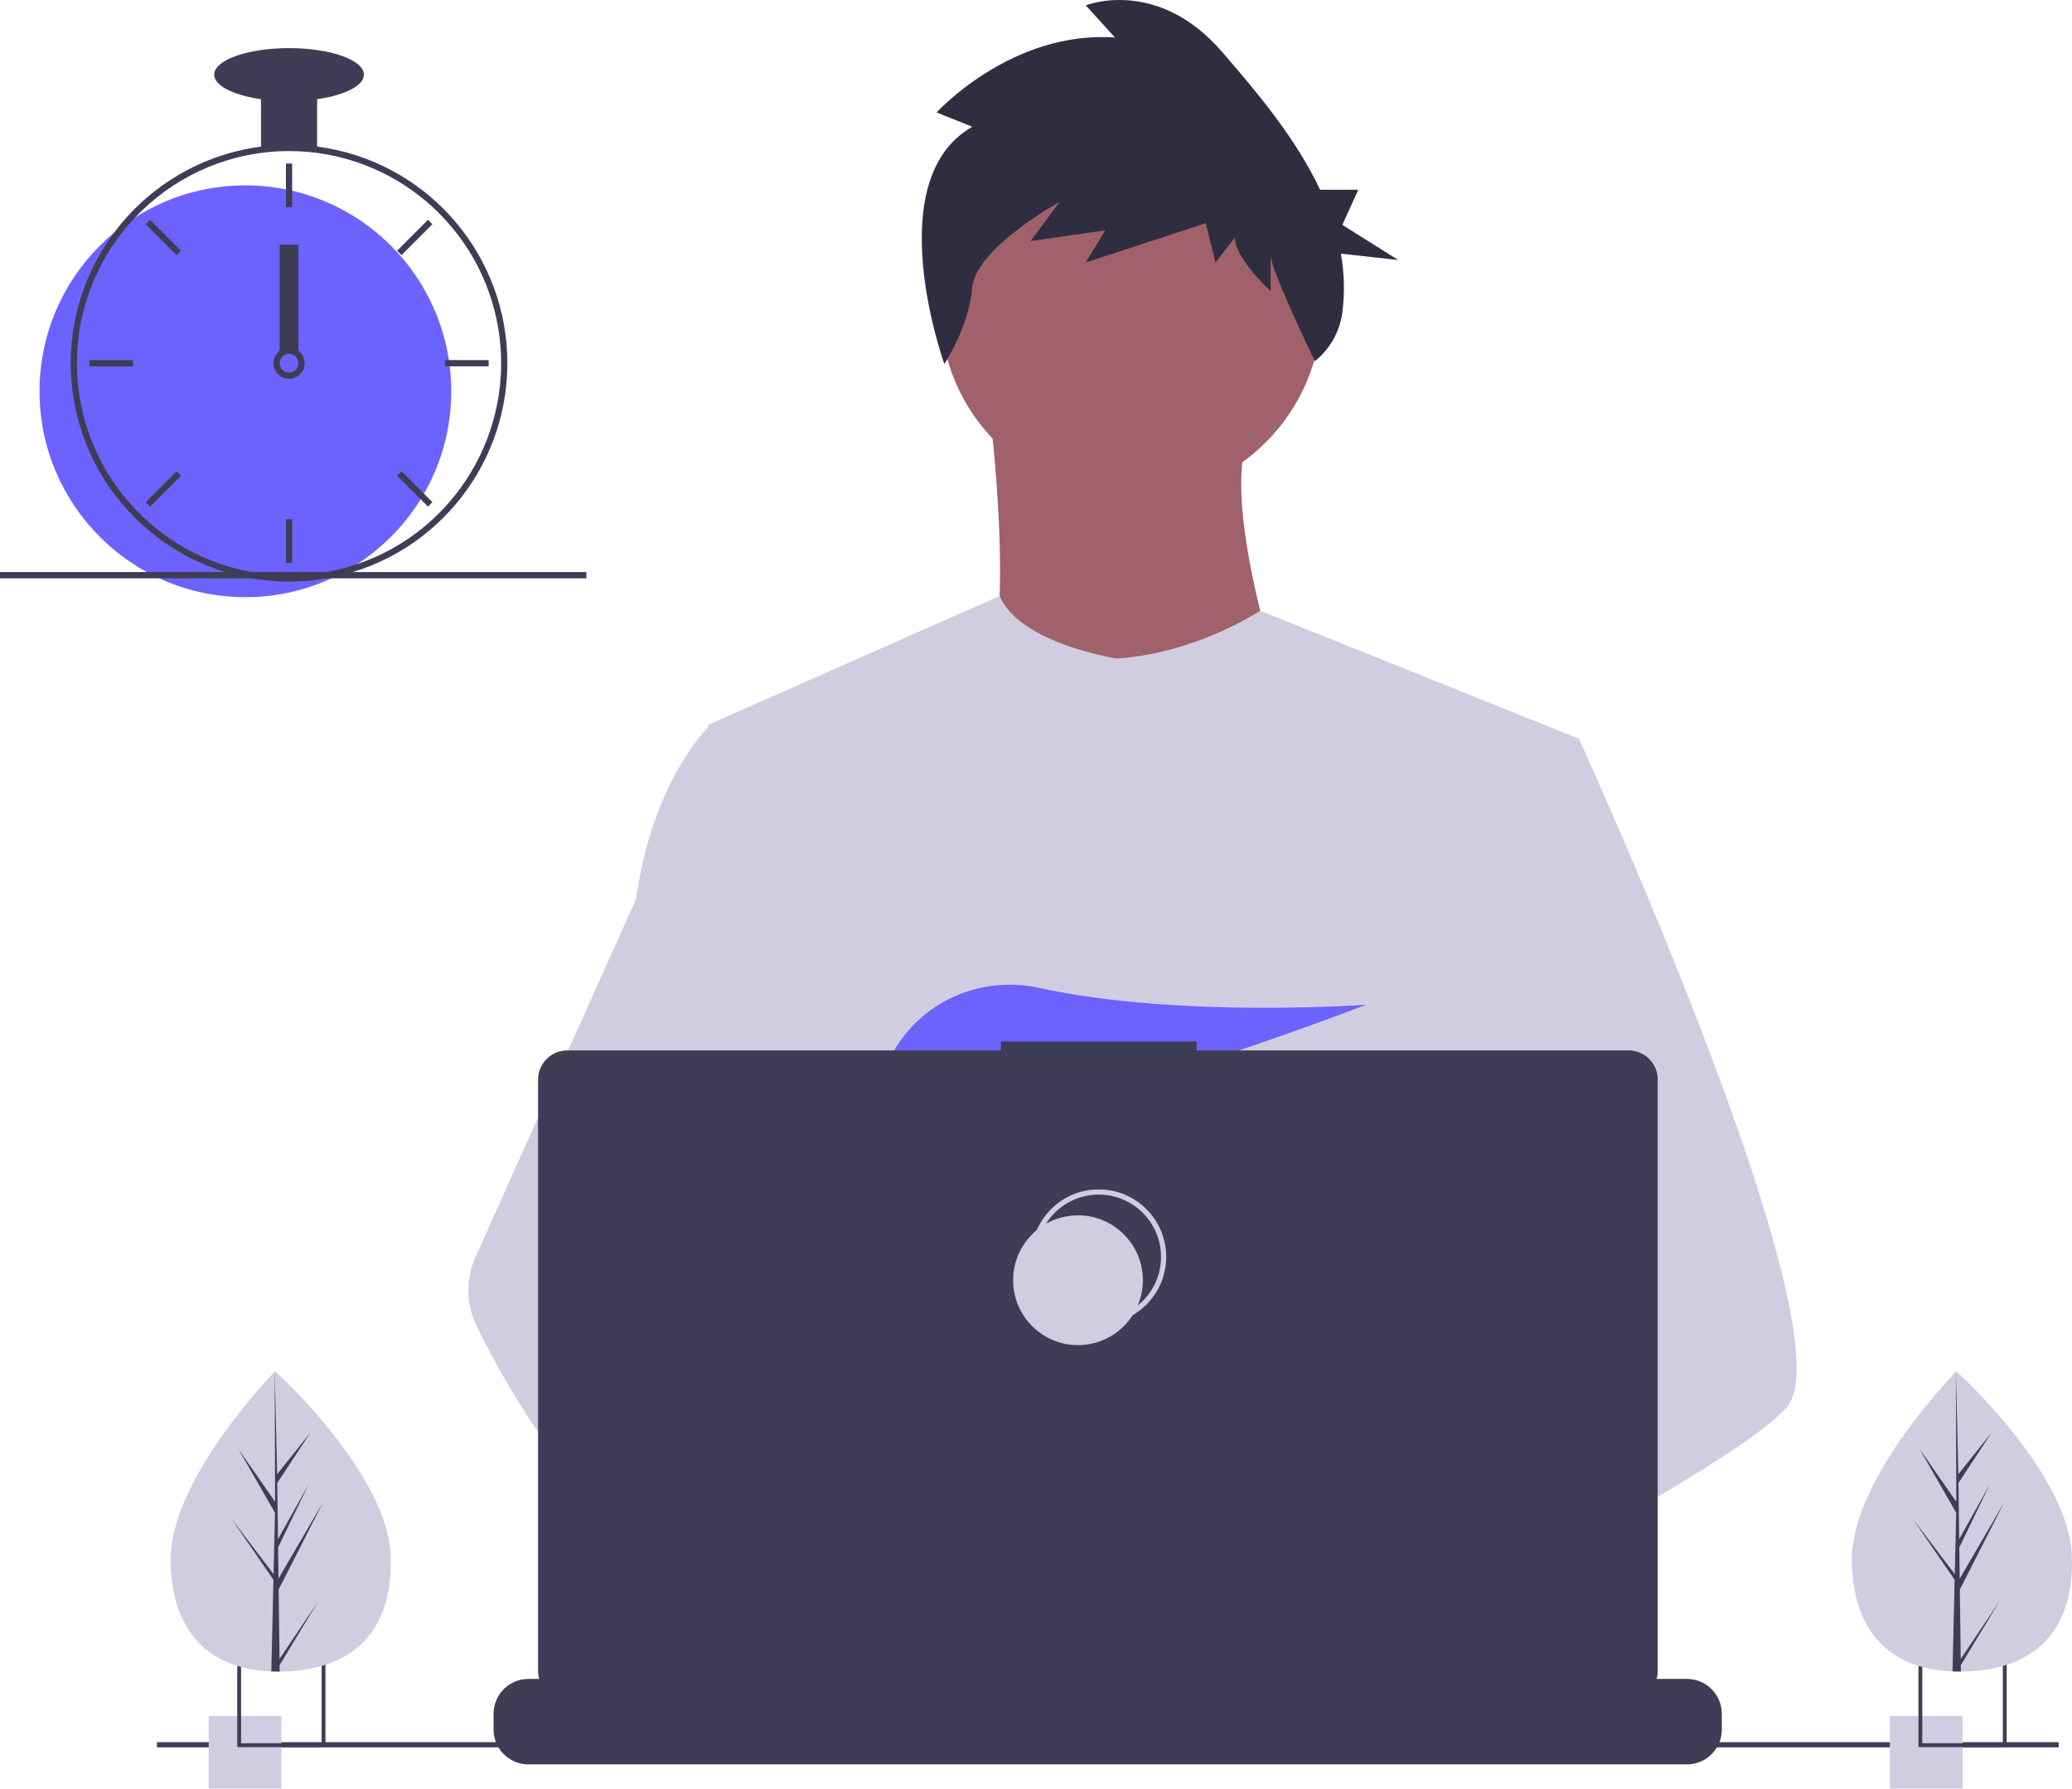
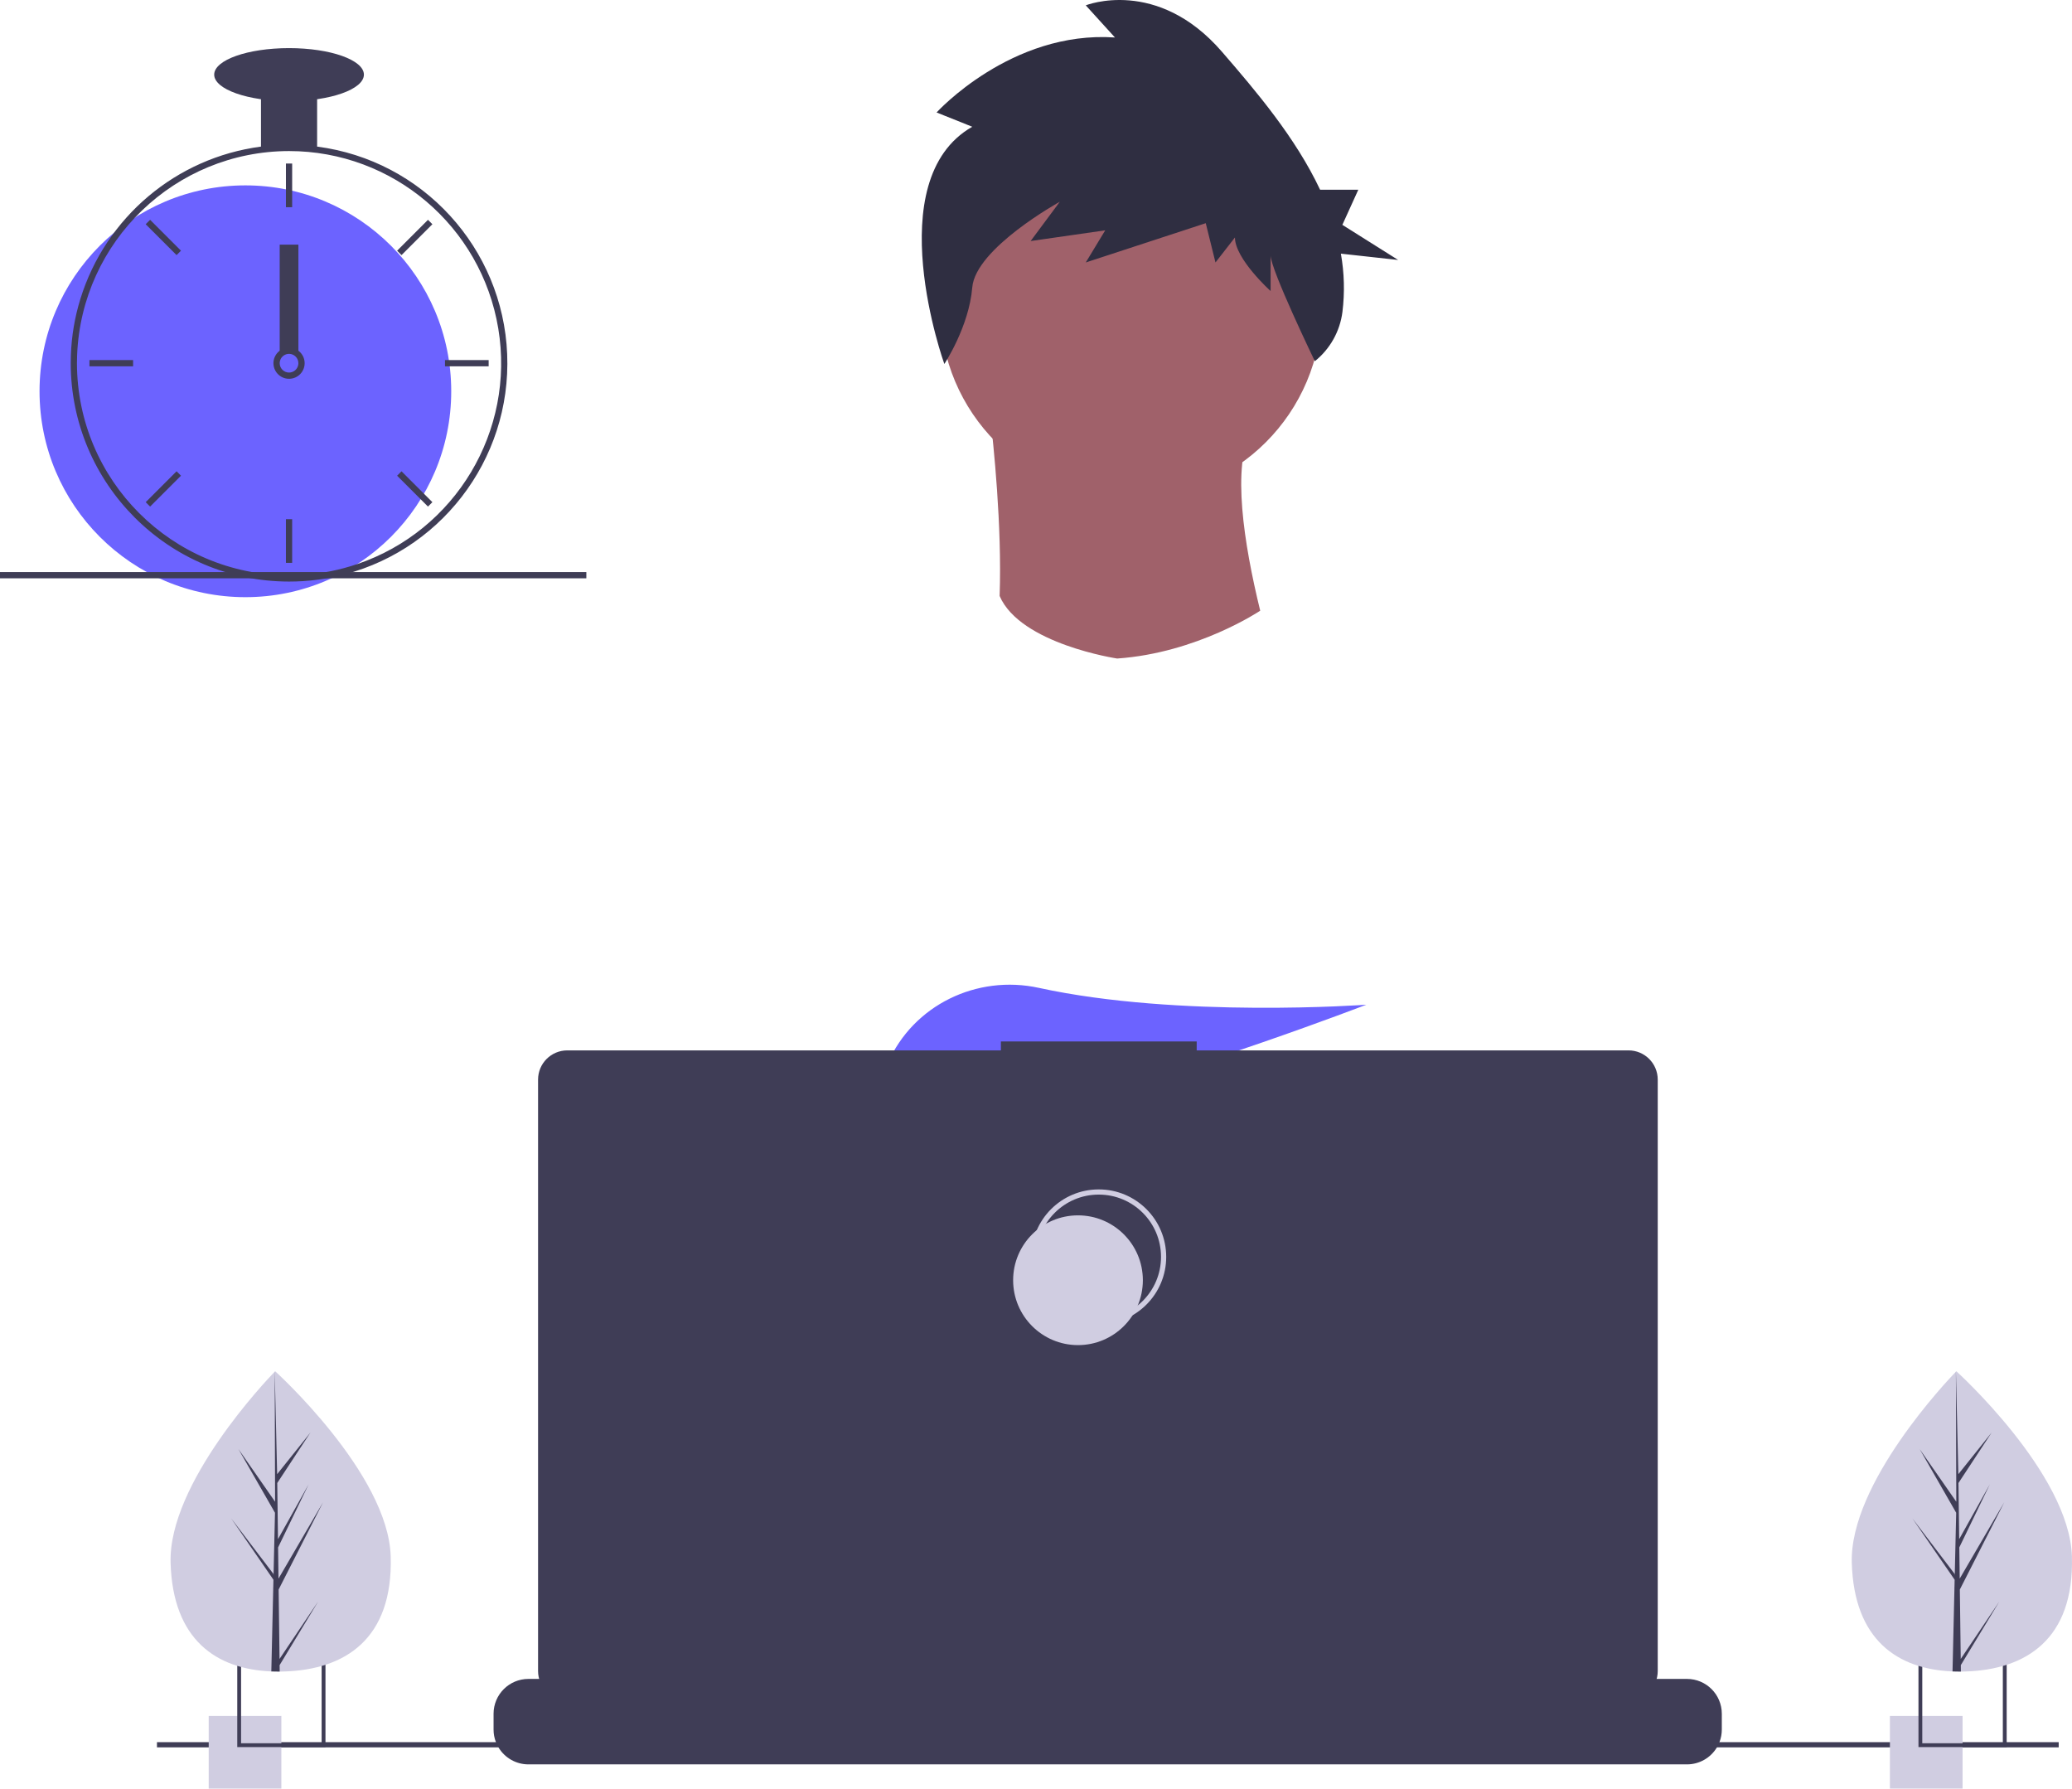
<svg xmlns="http://www.w3.org/2000/svg" data-name="Layer 1" width="798.627" height="689.223" viewBox="0 0 798.627 689.223">
  <circle cx="435.922" cy="118.405" r="73.536" fill="#a0616a" />
  <path d="M581.722,260.562s13.855,104.443-7.46,116.166,126.823,12.789,126.823,12.789S668.047,298.928,682.968,271.219Z" transform="translate(-200.6864 -105.3887)" fill="#a0616a" />
-   <path d="M809.257,390.045l-12.32,56.1-26.05,118.69-.78,6.5-8.99,75.25-5.98,49.99-4.01,33.58c-24.38,12.53-42.05,21.18-42.05,21.18s-1.52-7.62-3.97-17.37c-17.11,5.13-48.77,13.64-75.6,15.34,9.77,10.89,14.26,21.12,8.17,28.67-18.38,22.76-94.26-24.92-120.8-42.7a71.841,71.841,0,0,0-.7,12.86l-20.31-15.62,2.01-35.94,3.39-60.81,4.26-76.26a80.064,80.064,0,0,1-3.37-10.03c-6.22-22.12-13.77-66.29-19.56-103.33-4.66-29.81-8.16-55-8.9-60.36-.1-.7-.15-1.06-.15-1.06l112.43-49.68c7.99,18.53,45.3,24.1,45.3,24.1,30.91-2.13,55.14-18.43,55.14-18.43Z" transform="translate(-200.6864 -105.3887)" fill="#d0cde1" />
+   <path d="M809.257,390.045l-12.32,56.1-26.05,118.69-.78,6.5-8.99,75.25-5.98,49.99-4.01,33.58c-24.38,12.53-42.05,21.18-42.05,21.18s-1.52-7.62-3.97-17.37c-17.11,5.13-48.77,13.64-75.6,15.34,9.77,10.89,14.26,21.12,8.17,28.67-18.38,22.76-94.26-24.92-120.8-42.7a71.841,71.841,0,0,0-.7,12.86l-20.31-15.62,2.01-35.94,3.39-60.81,4.26-76.26a80.064,80.064,0,0,1-3.37-10.03c-6.22-22.12-13.77-66.29-19.56-103.33-4.66-29.81-8.16-55-8.9-60.36-.1-.7-.15-1.06-.15-1.06l112.43-49.68c7.99,18.53,45.3,24.1,45.3,24.1,30.91-2.13,55.14-18.43,55.14-18.43Z" transform="translate(-200.6864 -105.3887)" fill="#ffff" />
  <path d="M717.607,730.025s-4.76,1.63-12.5,3.94c-17.11,5.13-48.77,13.64-75.6,15.34-23.1,1.48-42.62-2.08-46.19-17.15-1.53-6.48.64-11.81,5.37-16.19,14.12-13.09,51-17.78,80.25-19.39,8.26-.45,15.9-.66,22.26-.74,10.8-.14,17.88.08,17.88.08l.17.66Z" transform="translate(-200.6864 -105.3887)" fill="#a0616a" />
  <path d="M575.433,154.235,561.683,148.731s28.749-31.651,68.747-28.898l-11.25-12.385s27.499-11.009,52.498,17.89c13.141,15.191,28.346,33.048,37.825,53.163h14.725l-6.146,13.532,21.509,13.532-22.077-2.431a75.617,75.617,0,0,1,.599,22.445A29.041,29.041,0,0,1,707.48,244.576h0s-17.052-35.296-17.052-40.8V217.537s-13.749-12.385-13.749-20.642L669.179,206.528l-3.75-15.137-46.248,15.137,7.5-12.385-28.749,4.128,11.25-15.137s-32.499,17.89-33.749,33.027c-1.25,15.137-10.762,29.481-10.762,29.481S539.184,174.877,575.433,154.235Z" transform="translate(-200.6864 -105.3887)" fill="#2f2e41" />
-   <path d="M889.187,647.955c-7.49,8.12-26.05,20.35-48.55,33.59-8.37,4.92-17.28,9.99-26.37,15.03-21.69,12.03-44.4,23.95-63.14,33.58-24.38,12.53-42.05,21.18-42.05,21.18s-1.52-7.62-3.97-17.37c-3.28-13.05-8.22-29.92-13.37-37.39-.18-.26-.36-.5-.54-.74-1.5-1.97-3.01-3.12-4.5-3.12l74.42-46.13,32.16-19.94-23.17-55.31-29.06-69.38,17.54-55.81,17.63-56.1h33.04s10.94,23.88,24.93,57.18c2.09,4.98,4.25,10.17,6.45,15.53C869.417,532.755,905.297,630.505,889.187,647.955Z" transform="translate(-200.6864 -105.3887)" fill="#d0cde1" />
+   <path d="M889.187,647.955c-7.49,8.12-26.05,20.35-48.55,33.59-8.37,4.92-17.28,9.99-26.37,15.03-21.69,12.03-44.4,23.95-63.14,33.58-24.38,12.53-42.05,21.18-42.05,21.18s-1.52-7.62-3.97-17.37c-3.28-13.05-8.22-29.92-13.37-37.39-.18-.26-.36-.5-.54-.74-1.5-1.97-3.01-3.12-4.5-3.12l74.42-46.13,32.16-19.94-23.17-55.31-29.06-69.38,17.54-55.81,17.63-56.1h33.04s10.94,23.88,24.93,57.18c2.09,4.98,4.25,10.17,6.45,15.53C869.417,532.755,905.297,630.505,889.187,647.955Z" transform="translate(-200.6864 -105.3887)" fill="#ffff" />
  <path d="M637.677,777.975c-18.38,22.76-94.26-24.92-120.8-42.7-5.78-3.87-9.22-6.32-9.22-6.32l24.28-32.38,7.69-10.25s6.88,3.65,17.05,9.59c.37.22.74.44,1.12.66,8.77,5.15,19.78,11.88,30.89,19.39,15.33,10.37,30.83,22.2,40.82,33.34C639.277,760.195,643.767,770.425,637.677,777.975Z" transform="translate(-200.6864 -105.3887)" fill="#a0616a" />
-   <path d="M556.677,695.915a47.782,47.782,0,0,0-8.1.66c-22.99,3.95-29.77,24.76-31.7,38.7a71.841,71.841,0,0,0-.7,12.86l-20.31-15.62-7.4-5.69c-17.81-6.21-33.68-17.24-47.44-30.25a238.482,238.482,0,0,1-31.95-37.89,334.15,334.15,0,0,1-24.72-42.4,31.184,31.184,0,0,1-.43-26.45l25.15-56.05,36.76-81.92q.405-2.925.89-5.72c7.29-41.8,26.82-60.36,26.82-60.36h14.92l9.98,60.36,12.4,74.99-8.69,28.34-20.08,65.45,19.19,20.84Z" transform="translate(-200.6864 -105.3887)" fill="#d0cde1" />
+   <path d="M556.677,695.915a47.782,47.782,0,0,0-8.1.66c-22.99,3.95-29.77,24.76-31.7,38.7a71.841,71.841,0,0,0-.7,12.86l-20.31-15.62-7.4-5.69c-17.81-6.21-33.68-17.24-47.44-30.25a238.482,238.482,0,0,1-31.95-37.89,334.15,334.15,0,0,1-24.72-42.4,31.184,31.184,0,0,1-.43-26.45l25.15-56.05,36.76-81.92q.405-2.925.89-5.72c7.29-41.8,26.82-60.36,26.82-60.36h14.92l9.98,60.36,12.4,74.99-8.69,28.34-20.08,65.45,19.19,20.84Z" transform="translate(-200.6864 -105.3887)" fill="#ffff" />
  <path d="M573.563,521.195l12.755,14.881c4.739-.904,9.687-1.965,14.784-3.158l-3.663-11.723,8.957,10.45c53.997-13.281,120.927-39.101,120.927-39.101s-72.257,5.298-126.208-6.489c-23.871-5.215-48.431,6.618-58.226,29.002-5.694,13.011-4.799,24.283,15.394,24.283a133.375,133.375,0,0,0,20.353-1.914Z" transform="translate(-200.6864 -105.3887)" fill="#6c63ff" />
  <path d="M864.337,765.775v6.07a13.34,13.34,0,0,1-.91,4.87,13.688,13.688,0,0,1-.97,2,13.437,13.437,0,0,1-11.55,6.56h-446.55a13.437,13.437,0,0,1-11.55-6.56,13.682,13.682,0,0,1-.97-2,13.34,13.34,0,0,1-.91-4.87v-6.07a13.426,13.426,0,0,1,13.43-13.43h25.74v-2.83a.559.559,0,0,1,.56-.56h13.43a.559.559,0,0,1,.56.56v2.83h8.39v-2.83a.559.559,0,0,1,.56-.56h13.43a.559.559,0,0,1,.56.56v2.83h8.4v-2.83a.559.559,0,0,1,.56-.56h13.43a.559.559,0,0,1,.56.56v2.83h8.39v-2.83a.559.559,0,0,1,.56-.56h13.43a.559.559,0,0,1,.56.56v2.83h8.39v-2.83a.559.559,0,0,1,.56-.56h13.43a.559.559,0,0,1,.56.56v2.83h8.4v-2.83a.559.559,0,0,1,.56-.56h13.43a.559.559,0,0,1,.56.56v2.83h8.39v-2.83a.559.559,0,0,1,.56-.56h105.2a.559.559,0,0,1,.56.56v2.83h8.4v-2.83a.559.559,0,0,1,.56-.56h13.43a.566.566,0,0,1,.56.56v2.83h8.39v-2.83a.559.559,0,0,1,.56-.56h13.43a.559.559,0,0,1,.56.56v2.83h8.39v-2.83a.559.559,0,0,1,.56-.56h13.43a.559.559,0,0,1,.56.56v2.83h8.4v-2.83a.559.559,0,0,1,.56-.56h13.43a.557.557,0,0,1,.55.56v2.83h8.4v-2.83a.559.559,0,0,1,.56-.56h13.43a.559.559,0,0,1,.56.56v2.83h8.39v-2.83a.559.559,0,0,1,.56-.56h13.43a.559.559,0,0,1,.56.56v2.83h39.17A13.426,13.426,0,0,1,864.337,765.775Z" transform="translate(-200.6864 -105.3887)" fill="#3f3d56" />
  <rect x="60.5" y="671.326" width="733" height="2" fill="#3f3d56" />
  <path d="M828.381,510.145H661.938v-3.431H586.466v3.431h-167.129a11.259,11.259,0,0,0-11.259,11.259V749.315a11.259,11.259,0,0,0,11.259,11.259H828.381a11.259,11.259,0,0,0,11.259-11.259V521.404A11.259,11.259,0,0,0,828.381,510.145Z" transform="translate(-200.6864 -105.3887)" fill="#3f3d56" />
  <circle cx="423.5" cy="484.326" r="25" fill="none" stroke="#d0cde1" stroke-miterlimit="10" stroke-width="2" />
  <circle cx="415.5" cy="493.326" r="25" fill="#d0cde1" />
  <rect x="80.446" y="661.223" width="28" height="28" fill="#d0cde1" />
  <path d="M292.136,744.612v34h34v-34Zm32.52,32.52h-31.05v-31.04h31.05Z" transform="translate(-200.6864 -105.3887)" fill="#3f3d56" />
  <rect x="728.446" y="661.223" width="28" height="28" fill="#d0cde1" />
  <path d="M940.136,744.612v34h34v-34Zm32.52,32.52h-31.05v-31.04h31.05Z" transform="translate(-200.6864 -105.3887)" fill="#3f3d56" />
  <circle cx="94.58" cy="150.773" r="79.34" fill="#6c63ff" />
  <path d="M322.915,161.879a85.755,85.755,0,0,0-21.638,0A84.368,84.368,0,0,0,231.662,220.591a83.223,83.223,0,0,0-3.655,21.662c-.036,1.022-.06,2.056-.06,3.089a84.233,84.233,0,0,0,84.149,84.149c1.791,0,3.582-.06,5.349-.168a83.231,83.231,0,0,0,12.334-1.707,84.159,84.159,0,0,0-6.864-165.737Zm15.519,160.857h-.012a80.908,80.908,0,0,1-20.977,4.171c-1.767.12-3.558.18-5.349.18a81.845,81.845,0,0,1-81.745-81.745c0-1.034.024-2.068.06-3.089a81.856,81.856,0,0,1,81.685-78.655,81.749,81.749,0,0,1,26.339,159.138Z" transform="translate(-200.6864 -105.3887)" fill="#3f3d56" />
  <rect x="110.208" y="63.018" width="2.404" height="16.83" fill="#3f3d56" />
  <rect x="262.442" y="188.476" width="2.404" height="16.83" transform="translate(-262.6894 138.704) rotate(-45)" fill="#3f3d56" />
  <rect x="242.373" y="236.928" width="2.404" height="16.83" transform="translate(-202.4538 383.5287) rotate(-90)" fill="#3f3d56" />
  <rect x="262.442" y="285.379" width="2.404" height="16.83" transform="translate(41.63884 582.5743) rotate(-135)" fill="#3f3d56" />
  <rect x="359.346" y="188.476" width="2.404" height="16.83" transform="translate(275.5851 485.6705) rotate(-135)" fill="#3f3d56" />
  <rect x="379.415" y="236.928" width="2.404" height="16.83" transform="translate(-65.41128 520.5713) rotate(-90)" fill="#3f3d56" />
  <rect x="359.346" y="285.379" width="2.404" height="16.83" transform="translate(-302.8282 235.6077) rotate(-45)" fill="#3f3d56" />
  <rect x="110.208" y="200.06" width="2.404" height="16.83" fill="#3f3d56" />
  <path d="M315.703,240.534a6.011,6.011,0,0,0-7.213,0,6.187,6.187,0,0,0-1.719,2.02,6.011,6.011,0,1,0,8.932-2.02Zm-3.606,8.415a3.617,3.617,0,0,1-3.606-3.606,3.671,3.671,0,0,1,.637-2.044,3.603,3.603,0,1,1,2.969,5.65Z" transform="translate(-200.6864 -105.3887)" fill="#3f3d56" />
  <rect x="100.591" y="35.369" width="21.638" height="21.638" fill="#3f3d56" />
  <ellipse cx="111.41" cy="28.757" rx="28.851" ry="10.218" fill="#3f3d56" />
  <rect x="107.803" y="94.273" width="7.213" height="40.872" fill="#3f3d56" />
  <rect y="220.44" width="226" height="2.404" fill="#3f3d56" />
  <path d="M351.28,705.143c.933,31.95-17.735,43.659-41.163,44.343q-.816.024-1.625.029-1.63.012-3.228-.054c-21.188-.88-37.96-12.127-38.828-41.84-.898-30.75,37.269-70.703,40.133-73.658l.005-.003c.109-.113.164-.169.164-.169S350.347,673.195,351.28,705.143Z" transform="translate(-200.6864 -105.3887)" fill="#d0cde1" />
  <path d="M308.43,744.644l14.882-22.131-14.852,24.512.031,2.49q-1.63.012-3.228-.054L306.002,717.449l-.02-.247.027-.048.071-3.025-16.298-23.663,16.279,21.399.058.639.558-24.186-14.077-24.533,14.117,20.284-.147-50.108 0-.167.005.164.934,39.491,12.829-16.041-12.787,19.444.28,21.634,11.806-21.114-11.762,24.295.156,12.03,17.169-29.411-17.117,33.608Z" transform="translate(-200.6864 -105.3887)" fill="#3f3d56" />
  <path d="M999.28,705.143c.933,31.95-17.735,43.659-41.163,44.343q-.816.024-1.625.029-1.63.012-3.228-.054c-21.188-.88-37.96-12.127-38.828-41.84-.898-30.75,37.269-70.703,40.133-73.658l.005-.003c.109-.113.164-.169.164-.169S998.347,673.195,999.28,705.143Z" transform="translate(-200.6864 -105.3887)" fill="#d0cde1" />
  <path d="M956.43,744.644l14.882-22.131-14.852,24.512.031,2.49q-1.63.012-3.228-.054L954.002,717.449l-.02-.247.027-.048.071-3.025-16.298-23.663,16.279,21.399.058.639.558-24.186-14.077-24.533,14.117,20.284-.147-50.108 0-.167.005.164.934,39.491,12.829-16.041-12.787,19.444.28,21.634,11.806-21.114-11.762,24.295.156,12.03,17.169-29.411-17.117,33.608Z" transform="translate(-200.6864 -105.3887)" fill="#3f3d56" />
</svg>
